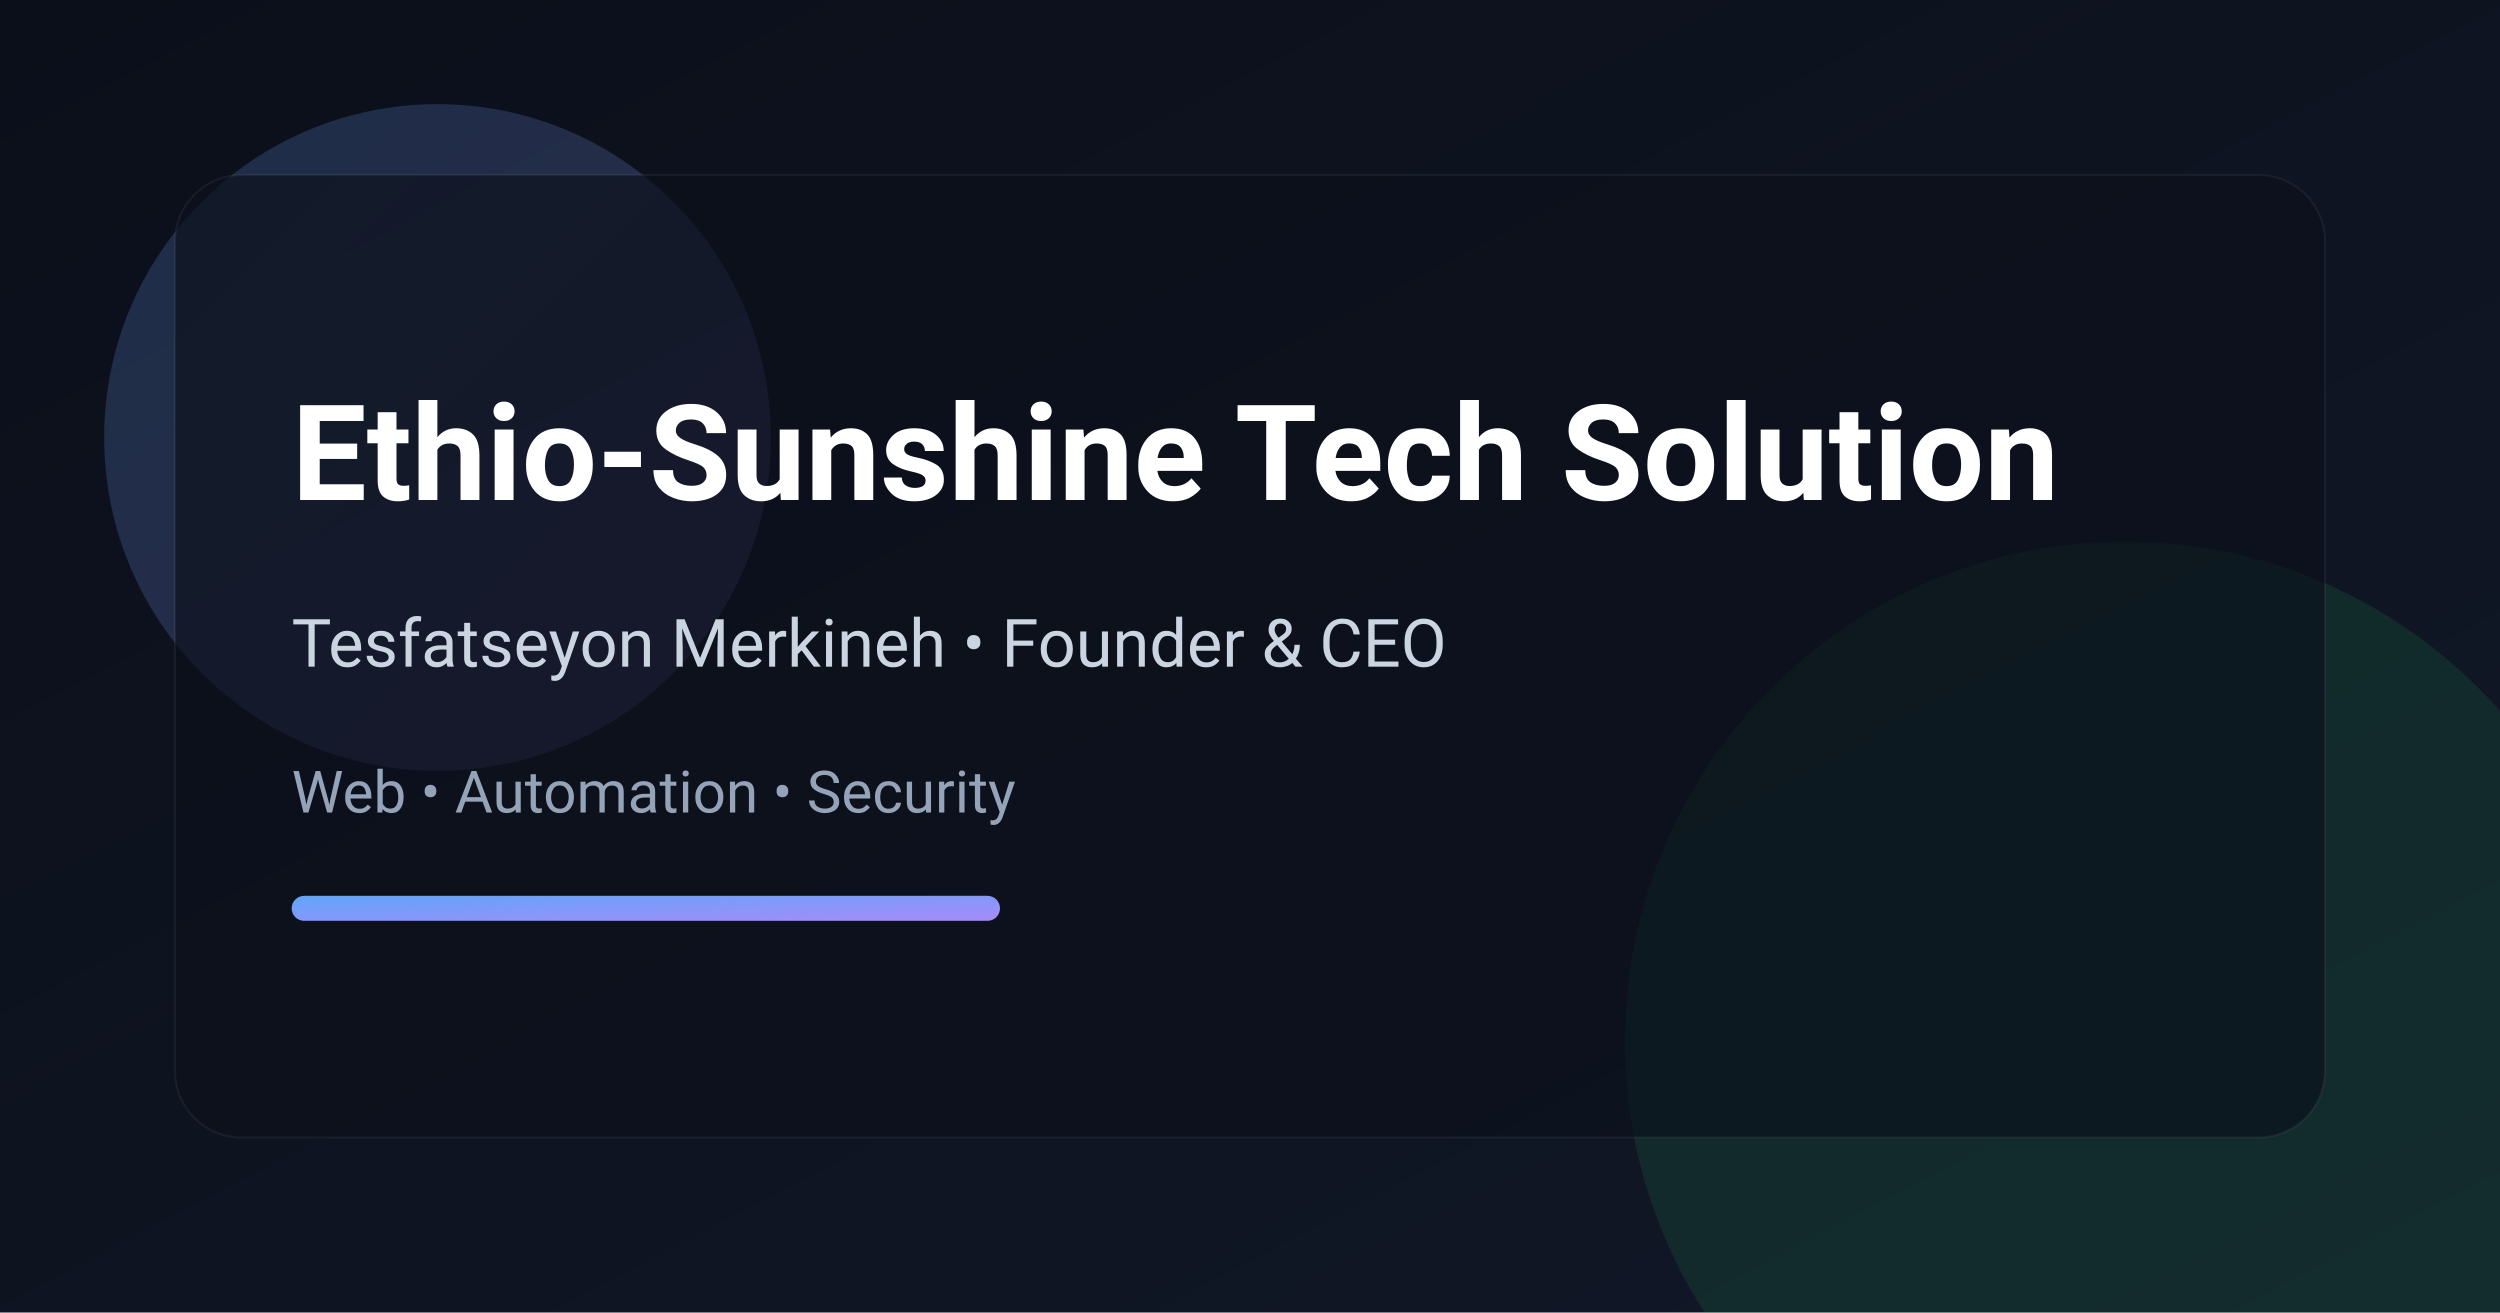
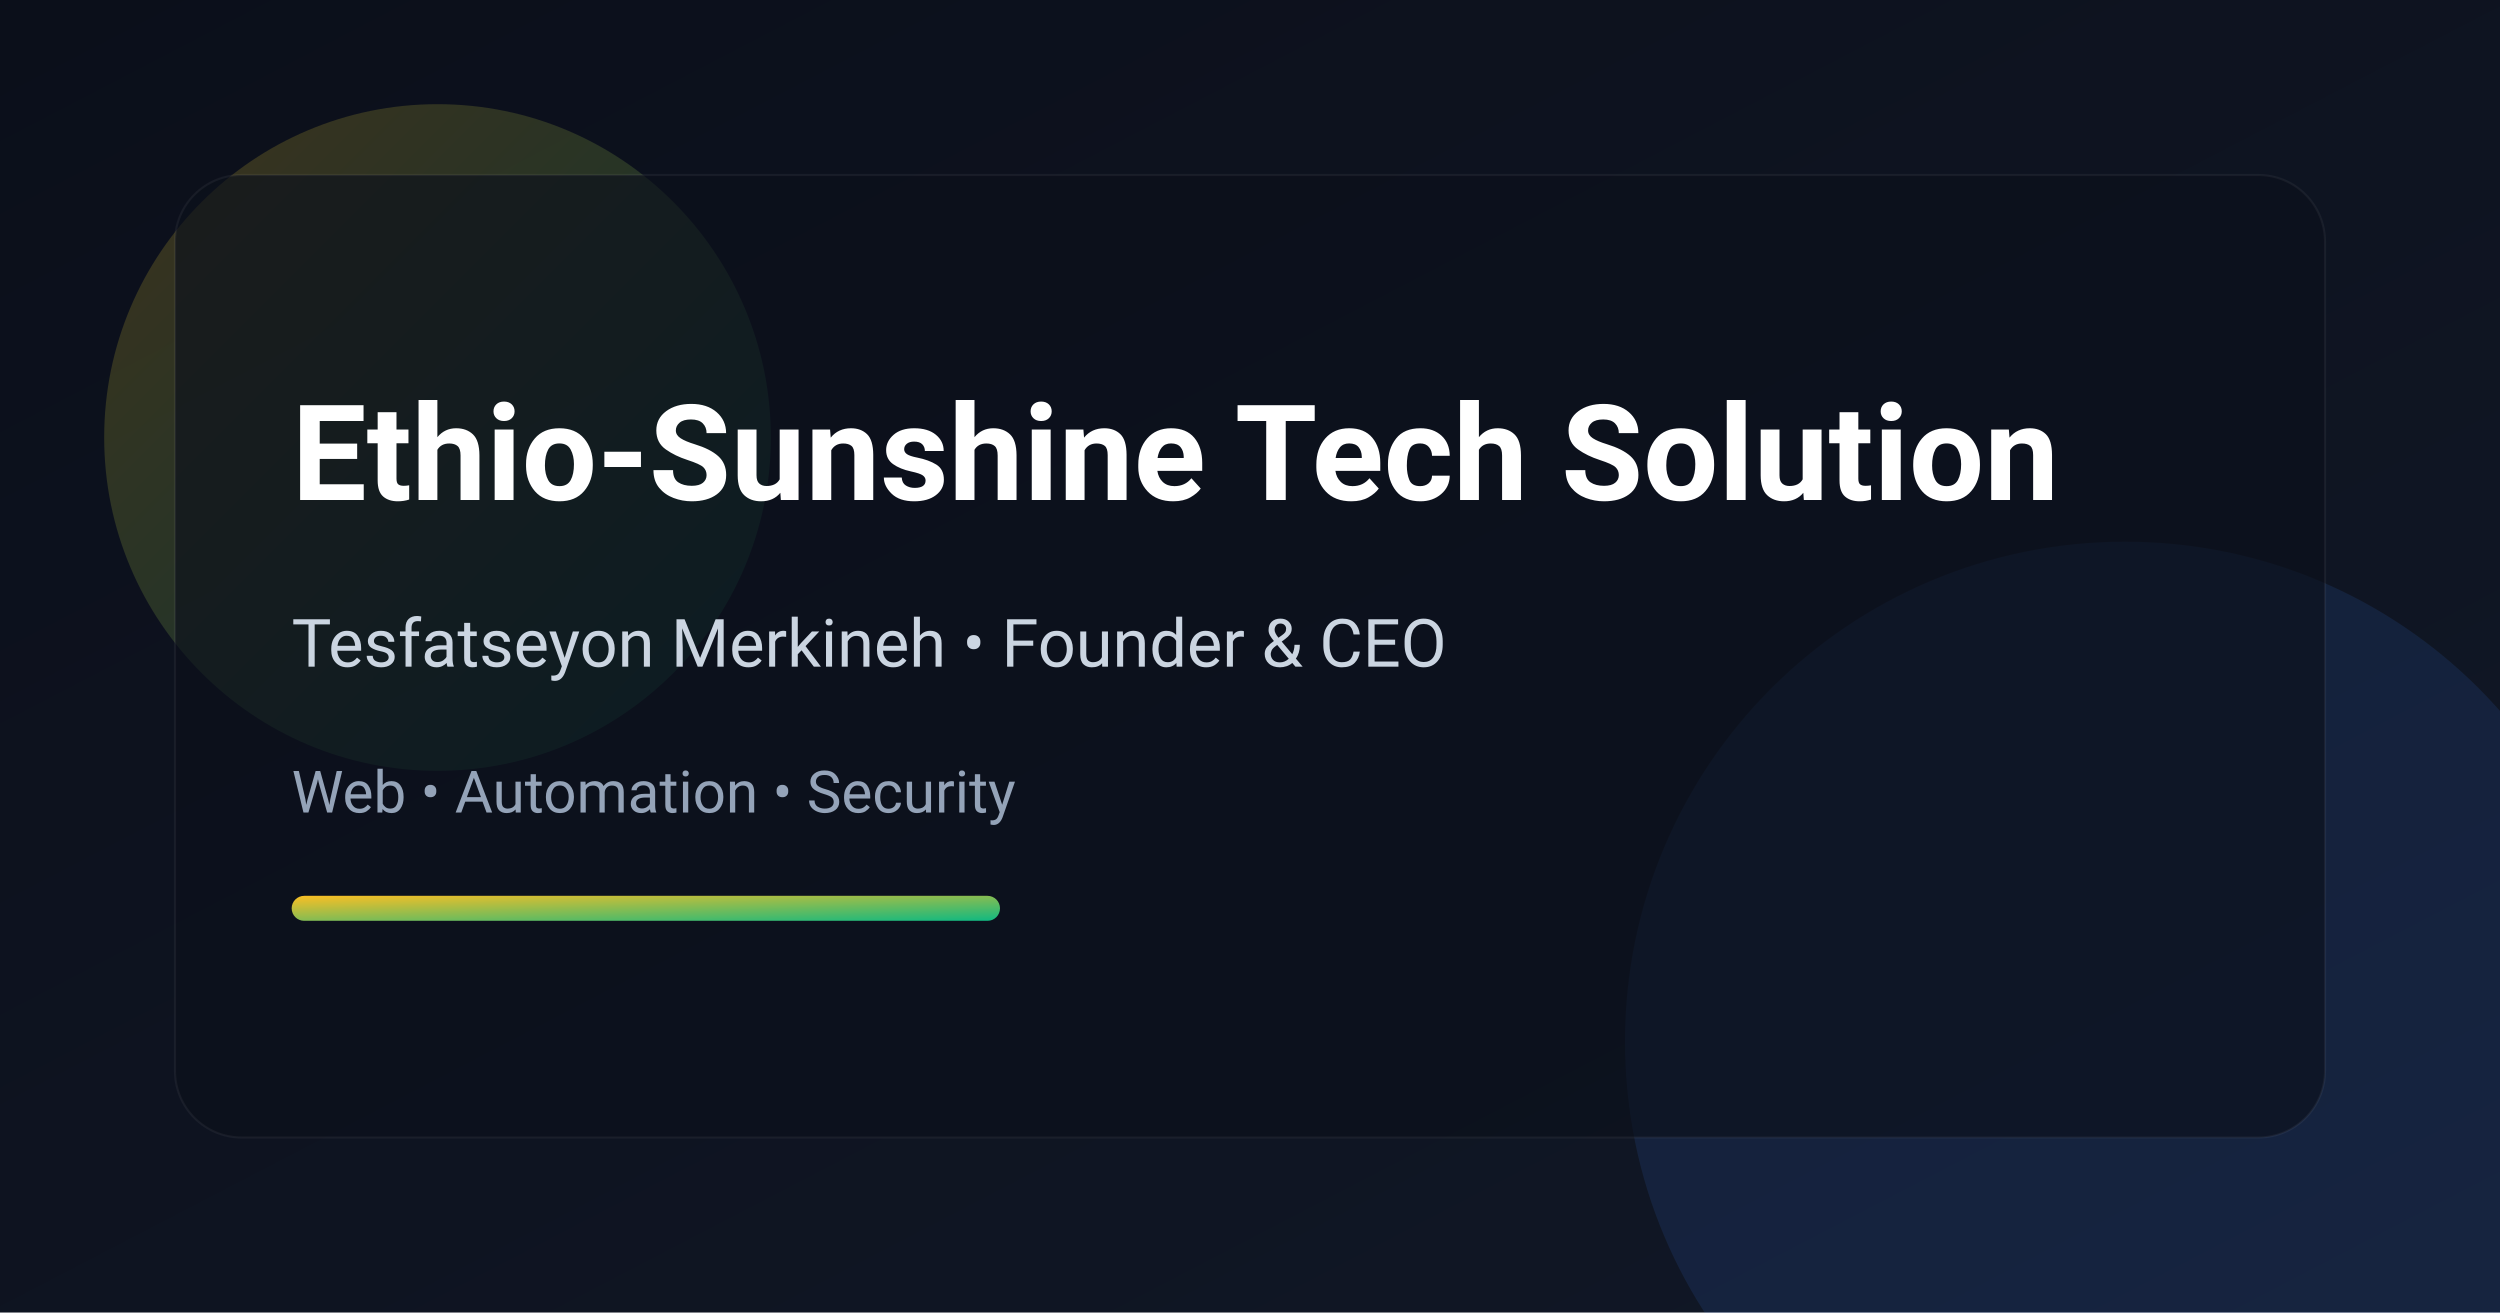
<svg xmlns="http://www.w3.org/2000/svg" width="1200" height="630" viewBox="0 0 1200 630">
  <defs>
    <linearGradient id="bg" x1="0" y1="0" x2="1" y2="1">
      <stop offset="0" stop-color="#0b0f1a" />
      <stop offset="1" stop-color="#111827" />
    </linearGradient>
    <linearGradient id="g" x1="0" y1="0" x2="1" y2="1">
-       <stop offset="0" stop-color="#60a5fa" />
-       <stop offset="1" stop-color="#a78bfa" />
+       <stop offset="0" stop-color="#fbbf24" />
+       <stop offset="1" stop-color="#10b981" />
    </linearGradient>
  </defs>
  <rect width="1200" height="630" fill="url(#bg)" />
  <circle cx="210" cy="210" r="160" fill="url(#g)" opacity="0.2" />
-   <circle cx="1020" cy="500" r="240" fill="#22c55e" opacity="0.12" />
+   <circle cx="1020" cy="500" r="240" fill="#3b82f6" opacity="0.12" />
  <rect x="84" y="84" width="1032" height="462" rx="32" fill="#0b0f1a" opacity="0.65" stroke="#ffffff" stroke-opacity="0.08" />
  <text x="140" y="240" font-family="ui-sans-serif, system-ui, -apple-system, Segoe UI, Roboto, Arial" font-size="64" fill="#ffffff" font-weight="700">
    Ethio-Sunshine Tech Solution
  </text>
  <text x="140" y="320" font-family="ui-sans-serif, system-ui, -apple-system, Segoe UI, Roboto, Arial" font-size="32" fill="#cbd5e1">
    Tesfatseyon Merkineh • Founder &amp; CEO
  </text>
  <text x="140" y="390" font-family="ui-sans-serif, system-ui, -apple-system, Segoe UI, Roboto, Arial" font-size="28" fill="#94a3b8">
    Web • Automation • Security
  </text>
  <rect x="140" y="430" width="340" height="12" rx="6" fill="url(#g)" />
</svg>
